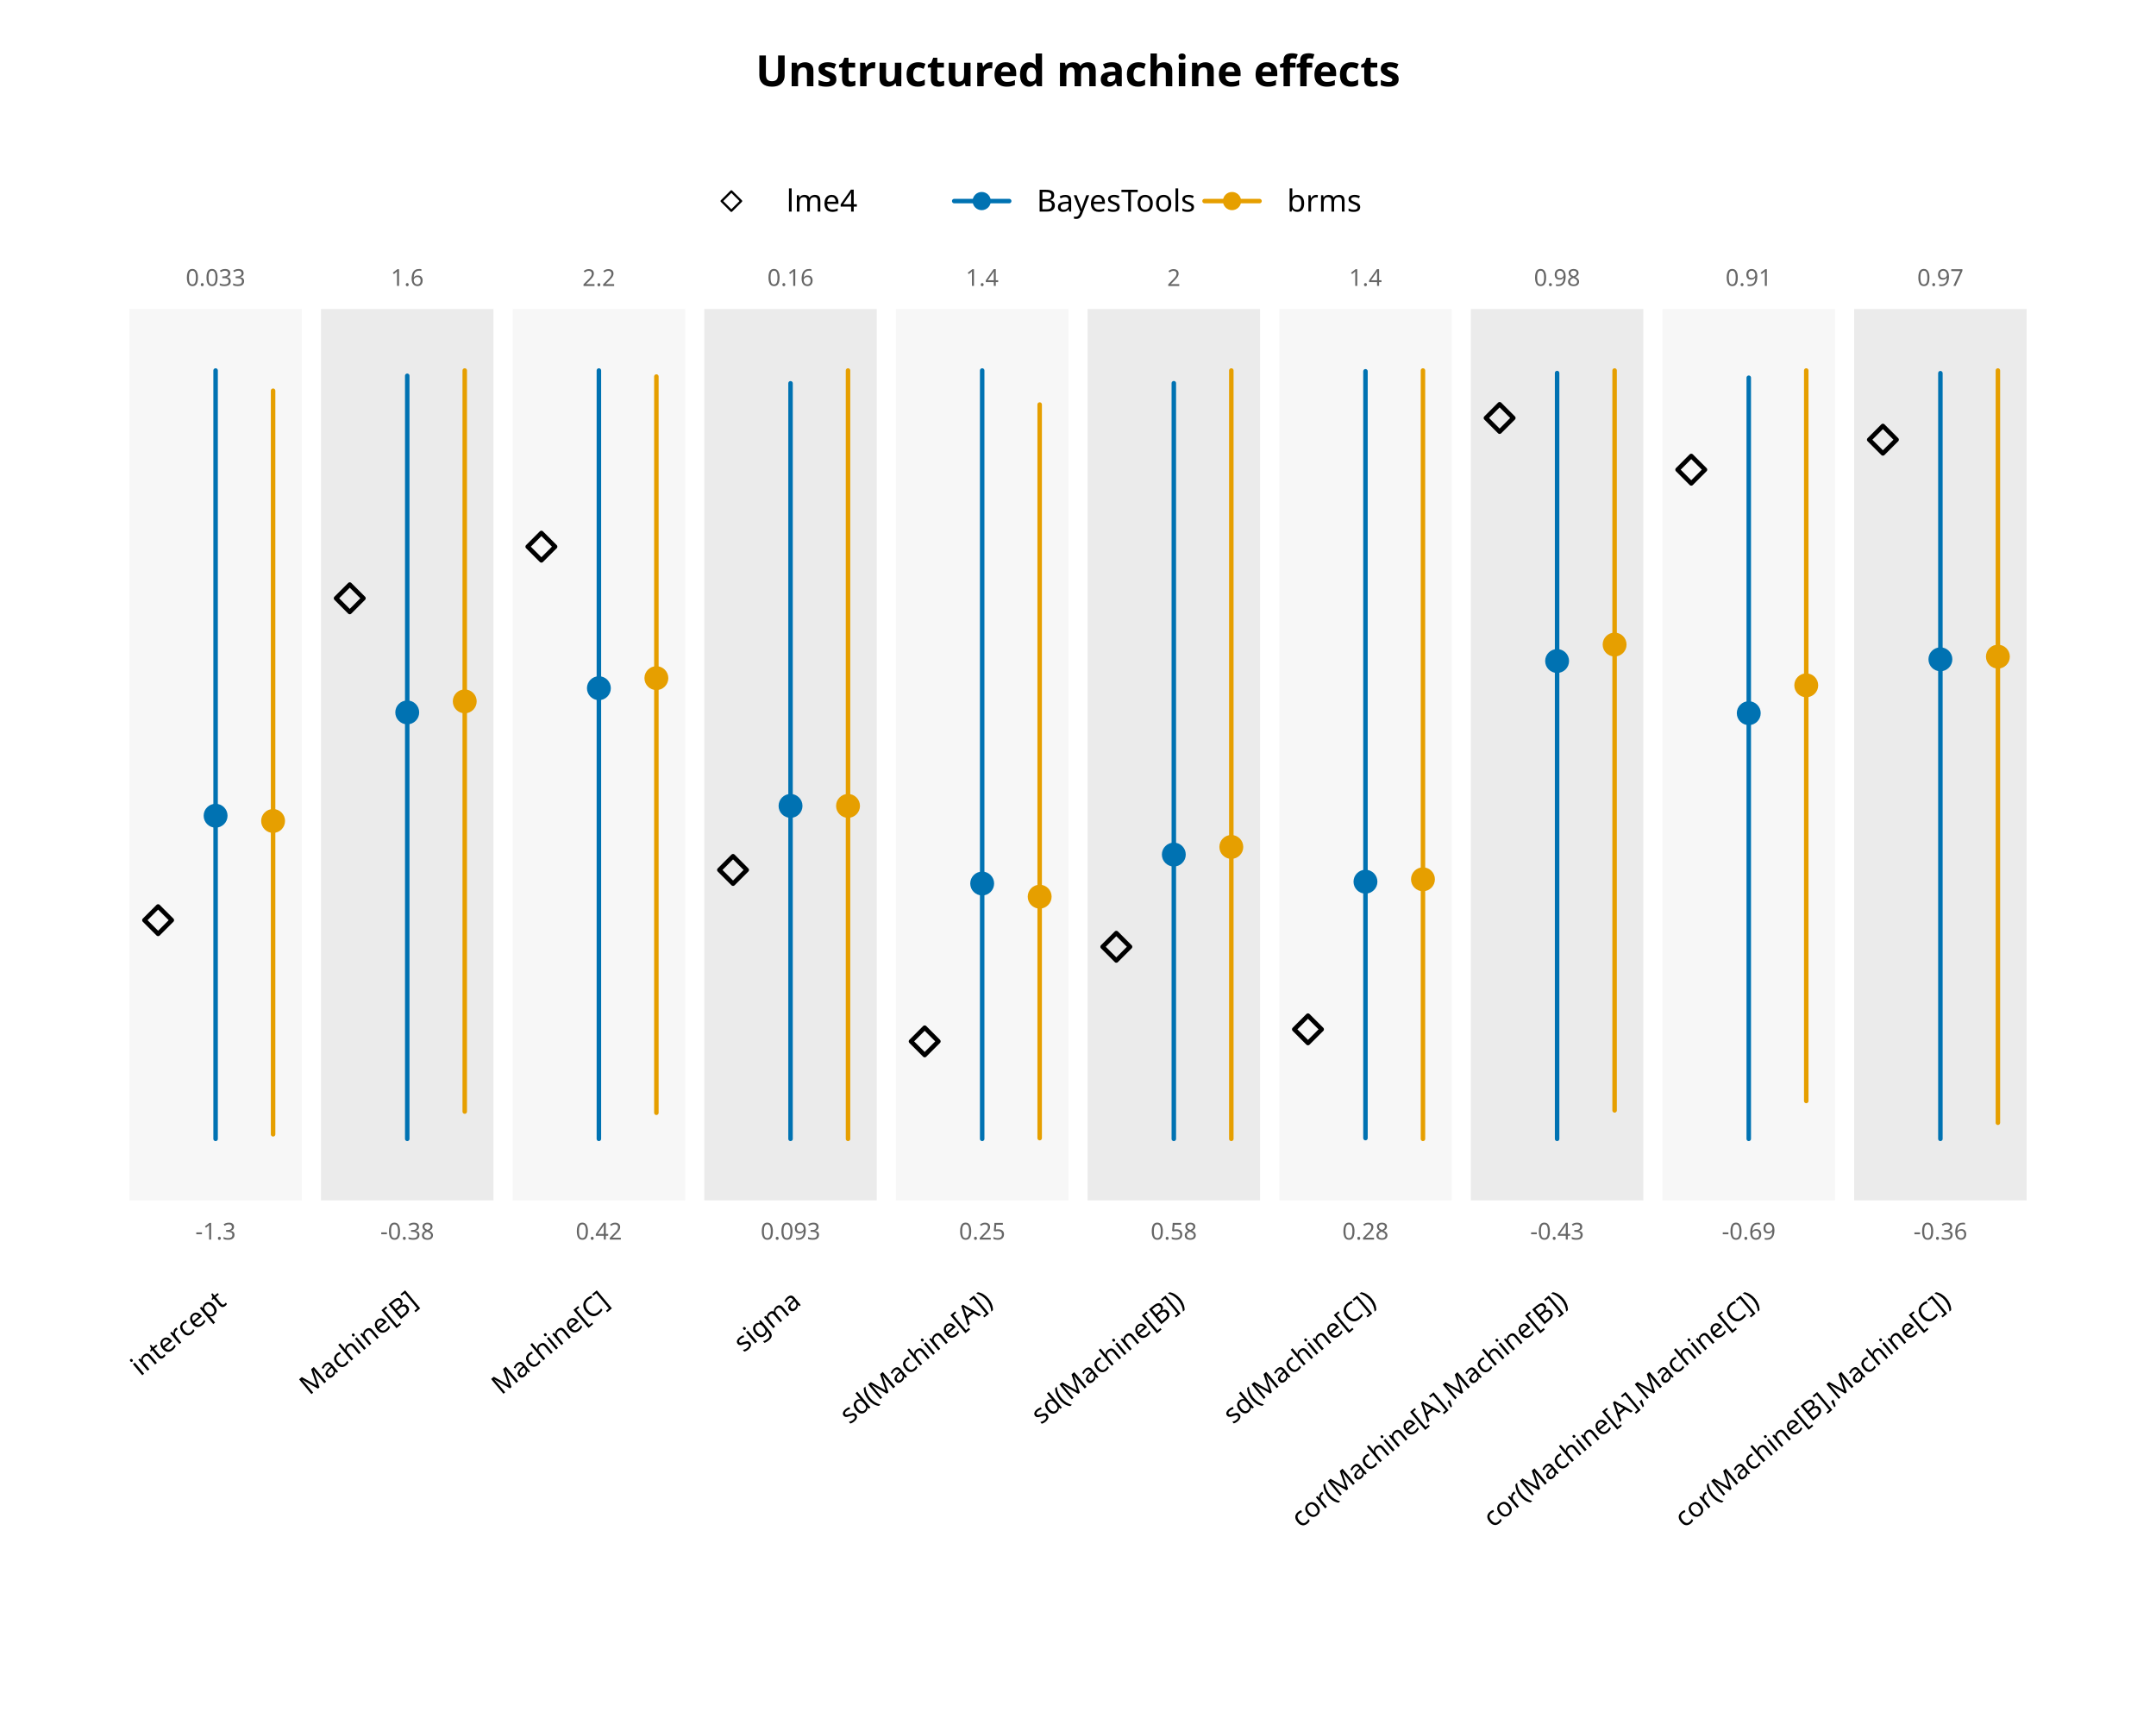
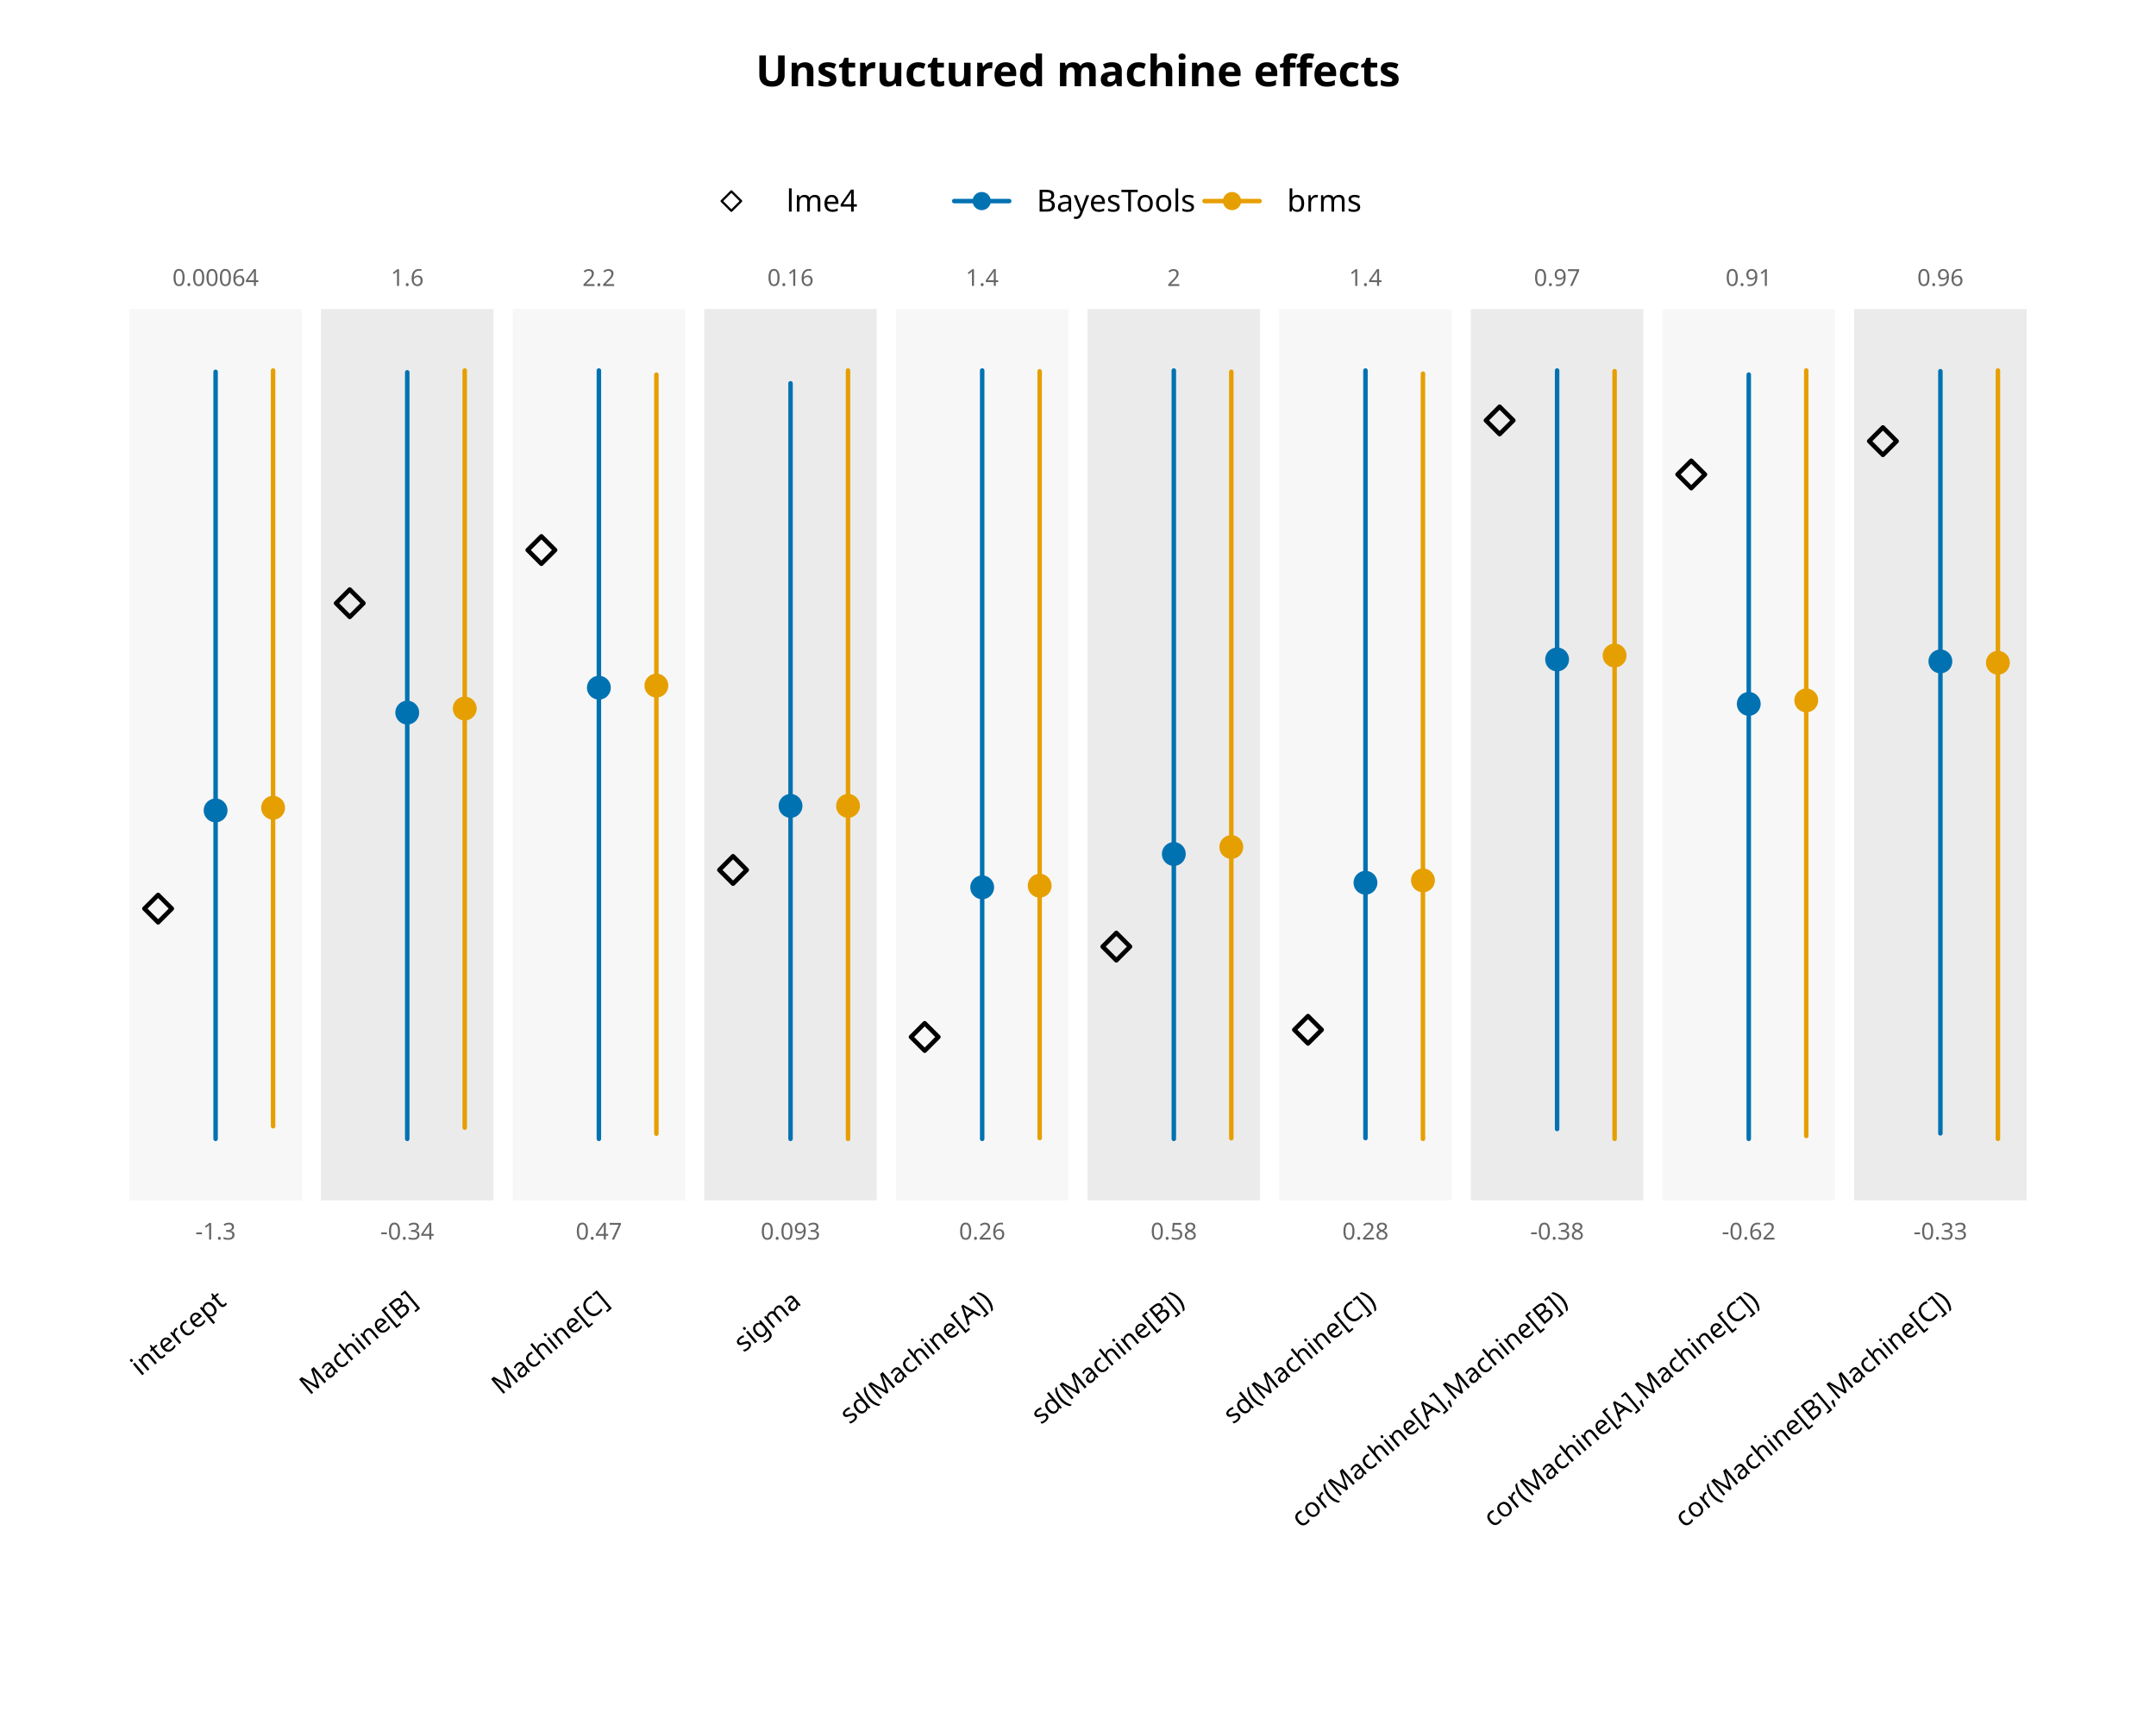
<svg xmlns="http://www.w3.org/2000/svg" class="svglite" data-engine-version="2.0" width="720.00pt" height="576.00pt" viewBox="0 0 720.00 576.00">
  <defs>
    <style type="text/css">
    .svglite line, .svglite polyline, .svglite polygon, .svglite path, .svglite rect, .svglite circle {
      fill: none;
      stroke: #000000;
      stroke-linecap: round;
      stroke-linejoin: round;
      stroke-miterlimit: 10.00;
    }
  </style>
  </defs>
  <rect width="100%" height="100%" style="stroke: none; fill: #FFFFFF;" />
  <defs>
    <clipPath id="cpMC4wMHw3MjAuMDB8MC4wMHw1NzYuMDA=">
      <rect x="0.00" y="0.00" width="720.00" height="576.00" />
    </clipPath>
  </defs>
  <g clip-path="url(#cpMC4wMHw3MjAuMDB8MC4wMHw1NzYuMDA=)">
    <text x="360.00" y="28.80" text-anchor="middle" style="font-size: 14.40px; font-weight: bold; font-family: sans;" textLength="187.32px" lengthAdjust="spacingAndGlyphs">Unstructured machine effects</text>
  </g>
  <defs>
    <clipPath id="cpMTQuNDB8NzA1LjYwfDcyLjAwfDQzMi4wMA==">
      <rect x="14.40" y="72.00" width="691.20" height="360.00" />
    </clipPath>
  </defs>
  <g clip-path="url(#cpMTQuNDB8NzA1LjYwfDcyLjAwfDQzMi4wMA==)">
    <rect x="43.20" y="103.19" width="57.60" height="297.62" style="stroke-width: 0.75; stroke: none; fill: #F7F7F7;" />
    <rect x="107.20" y="103.19" width="57.60" height="297.62" style="stroke-width: 0.75; stroke: none; fill: #EBEBEB;" />
    <rect x="171.20" y="103.19" width="57.60" height="297.62" style="stroke-width: 0.75; stroke: none; fill: #F7F7F7;" />
    <rect x="235.20" y="103.19" width="57.60" height="297.62" style="stroke-width: 0.75; stroke: none; fill: #EBEBEB;" />
    <rect x="299.20" y="103.19" width="57.60" height="297.62" style="stroke-width: 0.75; stroke: none; fill: #F7F7F7;" />
    <rect x="363.20" y="103.19" width="57.60" height="297.62" style="stroke-width: 0.75; stroke: none; fill: #EBEBEB;" />
    <rect x="427.20" y="103.19" width="57.60" height="297.62" style="stroke-width: 0.75; stroke: none; fill: #F7F7F7;" />
    <rect x="491.20" y="103.19" width="57.60" height="297.62" style="stroke-width: 0.75; stroke: none; fill: #EBEBEB;" />
    <rect x="555.20" y="103.19" width="57.60" height="297.62" style="stroke-width: 0.75; stroke: none; fill: #F7F7F7;" />
    <rect x="619.20" y="103.19" width="57.60" height="297.62" style="stroke-width: 0.75; stroke: none; fill: #EBEBEB;" />
    <text x="72.00" y="413.91" text-anchor="middle" style="font-size: 7.80px; fill: #666666; font-family: sans;" textLength="13.44px" lengthAdjust="spacingAndGlyphs">-1.3</text>
-     <text x="72.00" y="95.46" text-anchor="middle" style="font-size: 7.80px; fill: #666666; font-family: sans;" textLength="19.52px" lengthAdjust="spacingAndGlyphs">0.033</text>
-     <polygon points="48.22,307.26 52.80,302.68 57.38,307.26 52.80,311.84 " style="stroke-width: 1.50; fill: none;" />
-     <line x1="72.00" y1="380.28" x2="72.00" y2="123.72" style="stroke-width: 1.50; stroke: #0072B2;" />
-     <circle cx="72.00" cy="272.38" r="3.24" style="stroke-width: 1.50; stroke: #0072B2; fill: #0072B2;" />
-     <line x1="91.20" y1="378.76" x2="91.20" y2="130.47" style="stroke-width: 1.50; stroke: #E69F00;" />
-     <circle cx="91.20" cy="274.13" r="3.24" style="stroke-width: 1.50; stroke: #E69F00; fill: #E69F00;" />
-     <text x="136.00" y="413.91" text-anchor="middle" style="font-size: 7.80px; fill: #666666; font-family: sans;" textLength="17.78px" lengthAdjust="spacingAndGlyphs">-0.38</text>
+     <text x="72.00" y="95.46" text-anchor="middle" style="font-size: 7.80px; fill: #666666; font-family: sans;" textLength="28.20px" lengthAdjust="spacingAndGlyphs">0.00064</text>
+     <polygon points="48.22,303.40 52.80,298.82 57.38,303.40 52.80,307.98 " style="stroke-width: 1.50; fill: none;" />
+     <line x1="72.00" y1="380.28" x2="72.00" y2="124.16" style="stroke-width: 1.50; stroke: #0072B2;" />
+     <circle cx="72.00" cy="270.61" r="3.24" style="stroke-width: 1.50; stroke: #0072B2; fill: #0072B2;" />
+     <line x1="91.20" y1="376.07" x2="91.20" y2="123.72" style="stroke-width: 1.50; stroke: #E69F00;" />
+     <circle cx="91.20" cy="269.72" r="3.24" style="stroke-width: 1.50; stroke: #E69F00; fill: #E69F00;" />
+     <text x="136.00" y="413.91" text-anchor="middle" style="font-size: 7.80px; fill: #666666; font-family: sans;" textLength="17.78px" lengthAdjust="spacingAndGlyphs">-0.34</text>
    <text x="136.00" y="95.46" text-anchor="middle" style="font-size: 7.80px; fill: #666666; font-family: sans;" textLength="10.84px" lengthAdjust="spacingAndGlyphs">1.6</text>
-     <polygon points="112.22,199.77 116.80,195.19 121.38,199.77 116.80,204.36 " style="stroke-width: 1.50; fill: none;" />
-     <line x1="136.00" y1="380.28" x2="136.00" y2="125.48" style="stroke-width: 1.50; stroke: #0072B2;" />
-     <circle cx="136.00" cy="237.88" r="3.24" style="stroke-width: 1.50; stroke: #0072B2; fill: #0072B2;" />
-     <line x1="155.20" y1="371.16" x2="155.20" y2="123.72" style="stroke-width: 1.50; stroke: #E69F00;" />
-     <circle cx="155.20" cy="234.20" r="3.24" style="stroke-width: 1.50; stroke: #E69F00; fill: #E69F00;" />
-     <text x="200.00" y="413.91" text-anchor="middle" style="font-size: 7.80px; fill: #666666; font-family: sans;" textLength="15.18px" lengthAdjust="spacingAndGlyphs">0.42</text>
+     <polygon points="112.22,201.42 116.80,196.84 121.38,201.42 116.80,206.00 " style="stroke-width: 1.50; fill: none;" />
+     <line x1="136.00" y1="380.28" x2="136.00" y2="124.32" style="stroke-width: 1.50; stroke: #0072B2;" />
+     <circle cx="136.00" cy="237.95" r="3.24" style="stroke-width: 1.50; stroke: #0072B2; fill: #0072B2;" />
+     <line x1="155.20" y1="376.53" x2="155.20" y2="123.72" style="stroke-width: 1.50; stroke: #E69F00;" />
+     <circle cx="155.20" cy="236.59" r="3.24" style="stroke-width: 1.50; stroke: #E69F00; fill: #E69F00;" />
+     <text x="200.00" y="413.91" text-anchor="middle" style="font-size: 7.80px; fill: #666666; font-family: sans;" textLength="15.18px" lengthAdjust="spacingAndGlyphs">0.47</text>
    <text x="200.00" y="95.50" text-anchor="middle" style="font-size: 7.80px; fill: #666666; font-family: sans;" textLength="10.84px" lengthAdjust="spacingAndGlyphs">2.2</text>
-     <polygon points="176.22,182.54 180.80,177.96 185.38,182.54 180.80,187.12 " style="stroke-width: 1.50; fill: none;" />
+     <polygon points="176.22,183.67 180.80,179.09 185.38,183.67 180.80,188.25 " style="stroke-width: 1.50; fill: none;" />
    <line x1="200.00" y1="380.28" x2="200.00" y2="123.72" style="stroke-width: 1.50; stroke: #0072B2;" />
-     <circle cx="200.00" cy="229.80" r="3.24" style="stroke-width: 1.50; stroke: #0072B2; fill: #0072B2;" />
-     <line x1="219.20" y1="371.57" x2="219.20" y2="125.73" style="stroke-width: 1.50; stroke: #E69F00;" />
-     <circle cx="219.20" cy="226.44" r="3.24" style="stroke-width: 1.50; stroke: #E69F00; fill: #E69F00;" />
+     <circle cx="200.00" cy="229.63" r="3.24" style="stroke-width: 1.50; stroke: #0072B2; fill: #0072B2;" />
+     <line x1="219.20" y1="378.56" x2="219.20" y2="125.10" style="stroke-width: 1.50; stroke: #E69F00;" />
+     <circle cx="219.20" cy="228.93" r="3.24" style="stroke-width: 1.50; stroke: #E69F00; fill: #E69F00;" />
    <text x="264.00" y="413.91" text-anchor="middle" style="font-size: 7.80px; fill: #666666; font-family: sans;" textLength="19.52px" lengthAdjust="spacingAndGlyphs">0.093</text>
    <text x="264.00" y="95.46" text-anchor="middle" style="font-size: 7.80px; fill: #666666; font-family: sans;" textLength="15.18px" lengthAdjust="spacingAndGlyphs">0.16</text>
    <polygon points="240.22,290.49 244.80,285.90 249.38,290.49 244.80,295.07 " style="stroke-width: 1.50; fill: none;" />
    <line x1="264.00" y1="380.28" x2="264.00" y2="127.99" style="stroke-width: 1.50; stroke: #0072B2;" />
    <circle cx="264.00" cy="269.10" r="3.24" style="stroke-width: 1.50; stroke: #0072B2; fill: #0072B2;" />
    <line x1="283.20" y1="380.28" x2="283.20" y2="123.72" style="stroke-width: 1.50; stroke: #E69F00;" />
    <circle cx="283.20" cy="269.10" r="3.24" style="stroke-width: 1.50; stroke: #E69F00; fill: #E69F00;" />
-     <text x="328.00" y="413.91" text-anchor="middle" style="font-size: 7.80px; fill: #666666; font-family: sans;" textLength="15.18px" lengthAdjust="spacingAndGlyphs">0.25</text>
+     <text x="328.00" y="413.91" text-anchor="middle" style="font-size: 7.80px; fill: #666666; font-family: sans;" textLength="15.18px" lengthAdjust="spacingAndGlyphs">0.26</text>
    <text x="328.00" y="95.46" text-anchor="middle" style="font-size: 7.80px; fill: #666666; font-family: sans;" textLength="10.84px" lengthAdjust="spacingAndGlyphs">1.4</text>
-     <polygon points="304.22,347.73 308.80,343.15 313.38,347.73 308.80,352.31 " style="stroke-width: 1.50; fill: none;" />
+     <polygon points="304.22,346.26 308.80,341.67 313.38,346.26 308.80,350.84 " style="stroke-width: 1.50; fill: none;" />
    <line x1="328.00" y1="380.28" x2="328.00" y2="123.72" style="stroke-width: 1.50; stroke: #0072B2;" />
-     <circle cx="328.00" cy="295.02" r="3.24" style="stroke-width: 1.50; stroke: #0072B2; fill: #0072B2;" />
-     <line x1="347.20" y1="380.03" x2="347.20" y2="135.08" style="stroke-width: 1.50; stroke: #E69F00;" />
-     <circle cx="347.20" cy="299.41" r="3.24" style="stroke-width: 1.50; stroke: #E69F00; fill: #E69F00;" />
+     <circle cx="328.00" cy="296.29" r="3.24" style="stroke-width: 1.50; stroke: #0072B2; fill: #0072B2;" />
+     <line x1="347.20" y1="380.01" x2="347.20" y2="123.99" style="stroke-width: 1.50; stroke: #E69F00;" />
+     <circle cx="347.20" cy="295.75" r="3.24" style="stroke-width: 1.50; stroke: #E69F00; fill: #E69F00;" />
    <text x="392.00" y="413.91" text-anchor="middle" style="font-size: 7.80px; fill: #666666; font-family: sans;" textLength="15.18px" lengthAdjust="spacingAndGlyphs">0.58</text>
    <text x="392.00" y="95.50" text-anchor="middle" style="font-size: 7.80px; fill: #666666; font-family: sans;" textLength="8.67px" lengthAdjust="spacingAndGlyphs">  2</text>
-     <polygon points="368.22,316.14 372.80,311.56 377.38,316.14 372.80,320.72 " style="stroke-width: 1.50; fill: none;" />
-     <line x1="392.00" y1="380.28" x2="392.00" y2="127.96" style="stroke-width: 1.50; stroke: #0072B2;" />
-     <circle cx="392.00" cy="285.35" r="3.24" style="stroke-width: 1.50; stroke: #0072B2; fill: #0072B2;" />
-     <line x1="411.20" y1="380.28" x2="411.20" y2="123.72" style="stroke-width: 1.50; stroke: #E69F00;" />
-     <circle cx="411.20" cy="282.80" r="3.24" style="stroke-width: 1.50; stroke: #E69F00; fill: #E69F00;" />
+     <polygon points="368.22,316.09 372.80,311.51 377.38,316.09 372.80,320.67 " style="stroke-width: 1.50; fill: none;" />
+     <line x1="392.00" y1="380.28" x2="392.00" y2="123.72" style="stroke-width: 1.50; stroke: #0072B2;" />
+     <circle cx="392.00" cy="285.16" r="3.24" style="stroke-width: 1.50; stroke: #0072B2; fill: #0072B2;" />
+     <line x1="411.20" y1="380.07" x2="411.20" y2="124.14" style="stroke-width: 1.50; stroke: #E69F00;" />
+     <circle cx="411.20" cy="282.83" r="3.24" style="stroke-width: 1.50; stroke: #E69F00; fill: #E69F00;" />
    <text x="456.00" y="413.91" text-anchor="middle" style="font-size: 7.80px; fill: #666666; font-family: sans;" textLength="15.18px" lengthAdjust="spacingAndGlyphs">0.28</text>
    <text x="456.00" y="95.46" text-anchor="middle" style="font-size: 7.80px; fill: #666666; font-family: sans;" textLength="10.84px" lengthAdjust="spacingAndGlyphs">1.4</text>
-     <polygon points="432.22,343.71 436.80,339.13 441.38,343.71 436.80,348.29 " style="stroke-width: 1.50; fill: none;" />
-     <line x1="456.00" y1="380.02" x2="456.00" y2="123.98" style="stroke-width: 1.50; stroke: #0072B2;" />
-     <circle cx="456.00" cy="294.41" r="3.24" style="stroke-width: 1.50; stroke: #0072B2; fill: #0072B2;" />
-     <line x1="475.20" y1="380.28" x2="475.20" y2="123.72" style="stroke-width: 1.50; stroke: #E69F00;" />
-     <circle cx="475.20" cy="293.61" r="3.24" style="stroke-width: 1.50; stroke: #E69F00; fill: #E69F00;" />
-     <text x="520.00" y="413.91" text-anchor="middle" style="font-size: 7.80px; fill: #666666; font-family: sans;" textLength="17.78px" lengthAdjust="spacingAndGlyphs">-0.43</text>
-     <text x="520.00" y="95.46" text-anchor="middle" style="font-size: 7.80px; fill: #666666; font-family: sans;" textLength="15.18px" lengthAdjust="spacingAndGlyphs">0.98</text>
-     <polygon points="496.22,139.57 500.80,134.98 505.38,139.57 500.80,144.15 " style="stroke-width: 1.50; fill: none;" />
-     <line x1="520.00" y1="380.28" x2="520.00" y2="124.56" style="stroke-width: 1.50; stroke: #0072B2;" />
-     <circle cx="520.00" cy="220.72" r="3.24" style="stroke-width: 1.50; stroke: #0072B2; fill: #0072B2;" />
-     <line x1="539.20" y1="370.77" x2="539.20" y2="123.72" style="stroke-width: 1.50; stroke: #E69F00;" />
-     <circle cx="539.20" cy="215.23" r="3.24" style="stroke-width: 1.50; stroke: #E69F00; fill: #E69F00;" />
-     <text x="584.00" y="413.91" text-anchor="middle" style="font-size: 7.80px; fill: #666666; font-family: sans;" textLength="17.78px" lengthAdjust="spacingAndGlyphs">-0.69</text>
+     <polygon points="432.22,343.86 436.80,339.28 441.38,343.86 436.80,348.44 " style="stroke-width: 1.50; fill: none;" />
+     <line x1="456.00" y1="380.02" x2="456.00" y2="123.72" style="stroke-width: 1.50; stroke: #0072B2;" />
+     <circle cx="456.00" cy="294.76" r="3.24" style="stroke-width: 1.50; stroke: #0072B2; fill: #0072B2;" />
+     <line x1="475.20" y1="380.28" x2="475.20" y2="124.77" style="stroke-width: 1.50; stroke: #E69F00;" />
+     <circle cx="475.20" cy="293.97" r="3.24" style="stroke-width: 1.50; stroke: #E69F00; fill: #E69F00;" />
+     <text x="520.00" y="413.91" text-anchor="middle" style="font-size: 7.80px; fill: #666666; font-family: sans;" textLength="17.78px" lengthAdjust="spacingAndGlyphs">-0.38</text>
+     <text x="520.00" y="95.46" text-anchor="middle" style="font-size: 7.80px; fill: #666666; font-family: sans;" textLength="15.18px" lengthAdjust="spacingAndGlyphs">0.97</text>
+     <polygon points="496.22,140.38 500.80,135.80 505.38,140.38 500.80,144.96 " style="stroke-width: 1.50; fill: none;" />
+     <line x1="520.00" y1="376.99" x2="520.00" y2="123.72" style="stroke-width: 1.50; stroke: #0072B2;" />
+     <circle cx="520.00" cy="220.20" r="3.24" style="stroke-width: 1.50; stroke: #0072B2; fill: #0072B2;" />
+     <line x1="539.20" y1="380.28" x2="539.20" y2="123.94" style="stroke-width: 1.50; stroke: #E69F00;" />
+     <circle cx="539.20" cy="218.89" r="3.24" style="stroke-width: 1.50; stroke: #E69F00; fill: #E69F00;" />
+     <text x="584.00" y="413.91" text-anchor="middle" style="font-size: 7.80px; fill: #666666; font-family: sans;" textLength="17.78px" lengthAdjust="spacingAndGlyphs">-0.62</text>
    <text x="584.00" y="95.46" text-anchor="middle" style="font-size: 7.80px; fill: #666666; font-family: sans;" textLength="15.18px" lengthAdjust="spacingAndGlyphs">0.91</text>
-     <polygon points="560.22,156.83 564.80,152.25 569.38,156.83 564.80,161.42 " style="stroke-width: 1.50; fill: none;" />
-     <line x1="584.00" y1="380.28" x2="584.00" y2="126.13" style="stroke-width: 1.50; stroke: #0072B2;" />
-     <circle cx="584.00" cy="238.14" r="3.24" style="stroke-width: 1.50; stroke: #0072B2; fill: #0072B2;" />
-     <line x1="603.20" y1="367.63" x2="603.20" y2="123.72" style="stroke-width: 1.50; stroke: #E69F00;" />
-     <circle cx="603.20" cy="228.84" r="3.24" style="stroke-width: 1.50; stroke: #E69F00; fill: #E69F00;" />
-     <text x="648.00" y="413.91" text-anchor="middle" style="font-size: 7.80px; fill: #666666; font-family: sans;" textLength="17.78px" lengthAdjust="spacingAndGlyphs">-0.36</text>
-     <text x="648.00" y="95.46" text-anchor="middle" style="font-size: 7.80px; fill: #666666; font-family: sans;" textLength="15.18px" lengthAdjust="spacingAndGlyphs">0.97</text>
-     <polygon points="624.22,146.82 628.80,142.23 633.38,146.82 628.80,151.40 " style="stroke-width: 1.50; fill: none;" />
-     <line x1="648.00" y1="380.28" x2="648.00" y2="124.61" style="stroke-width: 1.50; stroke: #0072B2;" />
-     <circle cx="648.00" cy="220.15" r="3.24" style="stroke-width: 1.50; stroke: #0072B2; fill: #0072B2;" />
-     <line x1="667.20" y1="374.90" x2="667.20" y2="123.72" style="stroke-width: 1.50; stroke: #E69F00;" />
-     <circle cx="667.20" cy="219.26" r="3.24" style="stroke-width: 1.50; stroke: #E69F00; fill: #E69F00;" />
+     <polygon points="560.22,158.42 564.80,153.84 569.38,158.42 564.80,163.00 " style="stroke-width: 1.50; fill: none;" />
+     <line x1="584.00" y1="380.28" x2="584.00" y2="125.08" style="stroke-width: 1.50; stroke: #0072B2;" />
+     <circle cx="584.00" cy="235.04" r="3.24" style="stroke-width: 1.50; stroke: #0072B2; fill: #0072B2;" />
+     <line x1="603.20" y1="379.31" x2="603.20" y2="123.72" style="stroke-width: 1.50; stroke: #E69F00;" />
+     <circle cx="603.20" cy="233.87" r="3.24" style="stroke-width: 1.50; stroke: #E69F00; fill: #E69F00;" />
+     <text x="648.00" y="413.91" text-anchor="middle" style="font-size: 7.80px; fill: #666666; font-family: sans;" textLength="17.78px" lengthAdjust="spacingAndGlyphs">-0.33</text>
+     <text x="648.00" y="95.46" text-anchor="middle" style="font-size: 7.80px; fill: #666666; font-family: sans;" textLength="15.18px" lengthAdjust="spacingAndGlyphs">0.96</text>
+     <polygon points="624.22,147.31 628.80,142.73 633.38,147.31 628.80,151.89 " style="stroke-width: 1.50; fill: none;" />
+     <line x1="648.00" y1="378.45" x2="648.00" y2="123.95" style="stroke-width: 1.50; stroke: #0072B2;" />
+     <circle cx="648.00" cy="220.85" r="3.24" style="stroke-width: 1.50; stroke: #0072B2; fill: #0072B2;" />
+     <line x1="667.20" y1="380.28" x2="667.20" y2="123.72" style="stroke-width: 1.50; stroke: #E69F00;" />
+     <circle cx="667.20" cy="221.30" r="3.24" style="stroke-width: 1.50; stroke: #E69F00; fill: #E69F00;" />
  </g>
  <g clip-path="url(#cpMC4wMHw3MjAuMDB8MC4wMHw1NzYuMDA=)">
    <text transform="translate(75.98,435.32) rotate(-40)" text-anchor="end" style="font-size: 9.00px; font-family: sans;" textLength="34.52px" lengthAdjust="spacingAndGlyphs">intercept</text>
    <text transform="translate(139.98,435.32) rotate(-40)" text-anchor="end" style="font-size: 9.00px; font-family: sans;" textLength="45.03px" lengthAdjust="spacingAndGlyphs">Machine[B]</text>
    <text transform="translate(203.98,435.32) rotate(-40)" text-anchor="end" style="font-size: 9.00px; font-family: sans;" textLength="45.53px" lengthAdjust="spacingAndGlyphs">Machine[C]</text>
    <text transform="translate(267.98,435.32) rotate(-40)" text-anchor="end" style="font-size: 9.00px; font-family: sans;" textLength="24.01px" lengthAdjust="spacingAndGlyphs">sigma</text>
    <text transform="translate(331.98,435.32) rotate(-40)" text-anchor="end" style="font-size: 9.00px; font-family: sans;" textLength="60.53px" lengthAdjust="spacingAndGlyphs">sd(Machine[A])</text>
    <text transform="translate(395.98,435.32) rotate(-40)" text-anchor="end" style="font-size: 9.00px; font-family: sans;" textLength="60.53px" lengthAdjust="spacingAndGlyphs">sd(Machine[B])</text>
    <text transform="translate(459.98,435.32) rotate(-40)" text-anchor="end" style="font-size: 9.00px; font-family: sans;" textLength="61.03px" lengthAdjust="spacingAndGlyphs">sd(Machine[C])</text>
    <text transform="translate(523.98,435.32) rotate(-40)" text-anchor="end" style="font-size: 9.00px; font-family: sans;" textLength="111.06px" lengthAdjust="spacingAndGlyphs">cor(Machine[A],Machine[B])</text>
    <text transform="translate(587.98,435.32) rotate(-40)" text-anchor="end" style="font-size: 9.00px; font-family: sans;" textLength="111.56px" lengthAdjust="spacingAndGlyphs">cor(Machine[A],Machine[C])</text>
    <text transform="translate(651.98,435.32) rotate(-40)" text-anchor="end" style="font-size: 9.00px; font-family: sans;" textLength="111.56px" lengthAdjust="spacingAndGlyphs">cor(Machine[B],Machine[C])</text>
    <line x1="318.66" y1="67.14" x2="337.02" y2="67.14" style="stroke-width: 1.50; stroke: #0072B2;" />
    <line x1="402.26" y1="67.14" x2="420.62" y2="67.14" style="stroke-width: 1.50; stroke: #E69F00;" />
    <polygon points="240.99,67.14 244.24,63.90 247.49,67.14 244.24,70.39 " style="stroke-width: 0.75; fill: none;" />
    <circle cx="327.84" cy="67.14" r="2.29" style="stroke-width: 1.50; stroke: #0072B2; fill: #0072B2;" />
    <circle cx="411.44" cy="67.14" r="2.29" style="stroke-width: 1.50; stroke: #E69F00; fill: #E69F00;" />
    <text x="262.60" y="70.65" style="font-size: 10.20px; font-family: sans;" textLength="22.11px" lengthAdjust="spacingAndGlyphs">lme4</text>
    <text x="346.20" y="70.65" style="font-size: 10.20px; font-family: sans;" textLength="53.31px" lengthAdjust="spacingAndGlyphs">BayesTools</text>
    <text x="429.80" y="70.65" style="font-size: 10.20px; font-family: sans;" textLength="22.67px" lengthAdjust="spacingAndGlyphs">brms</text>
  </g>
</svg>
